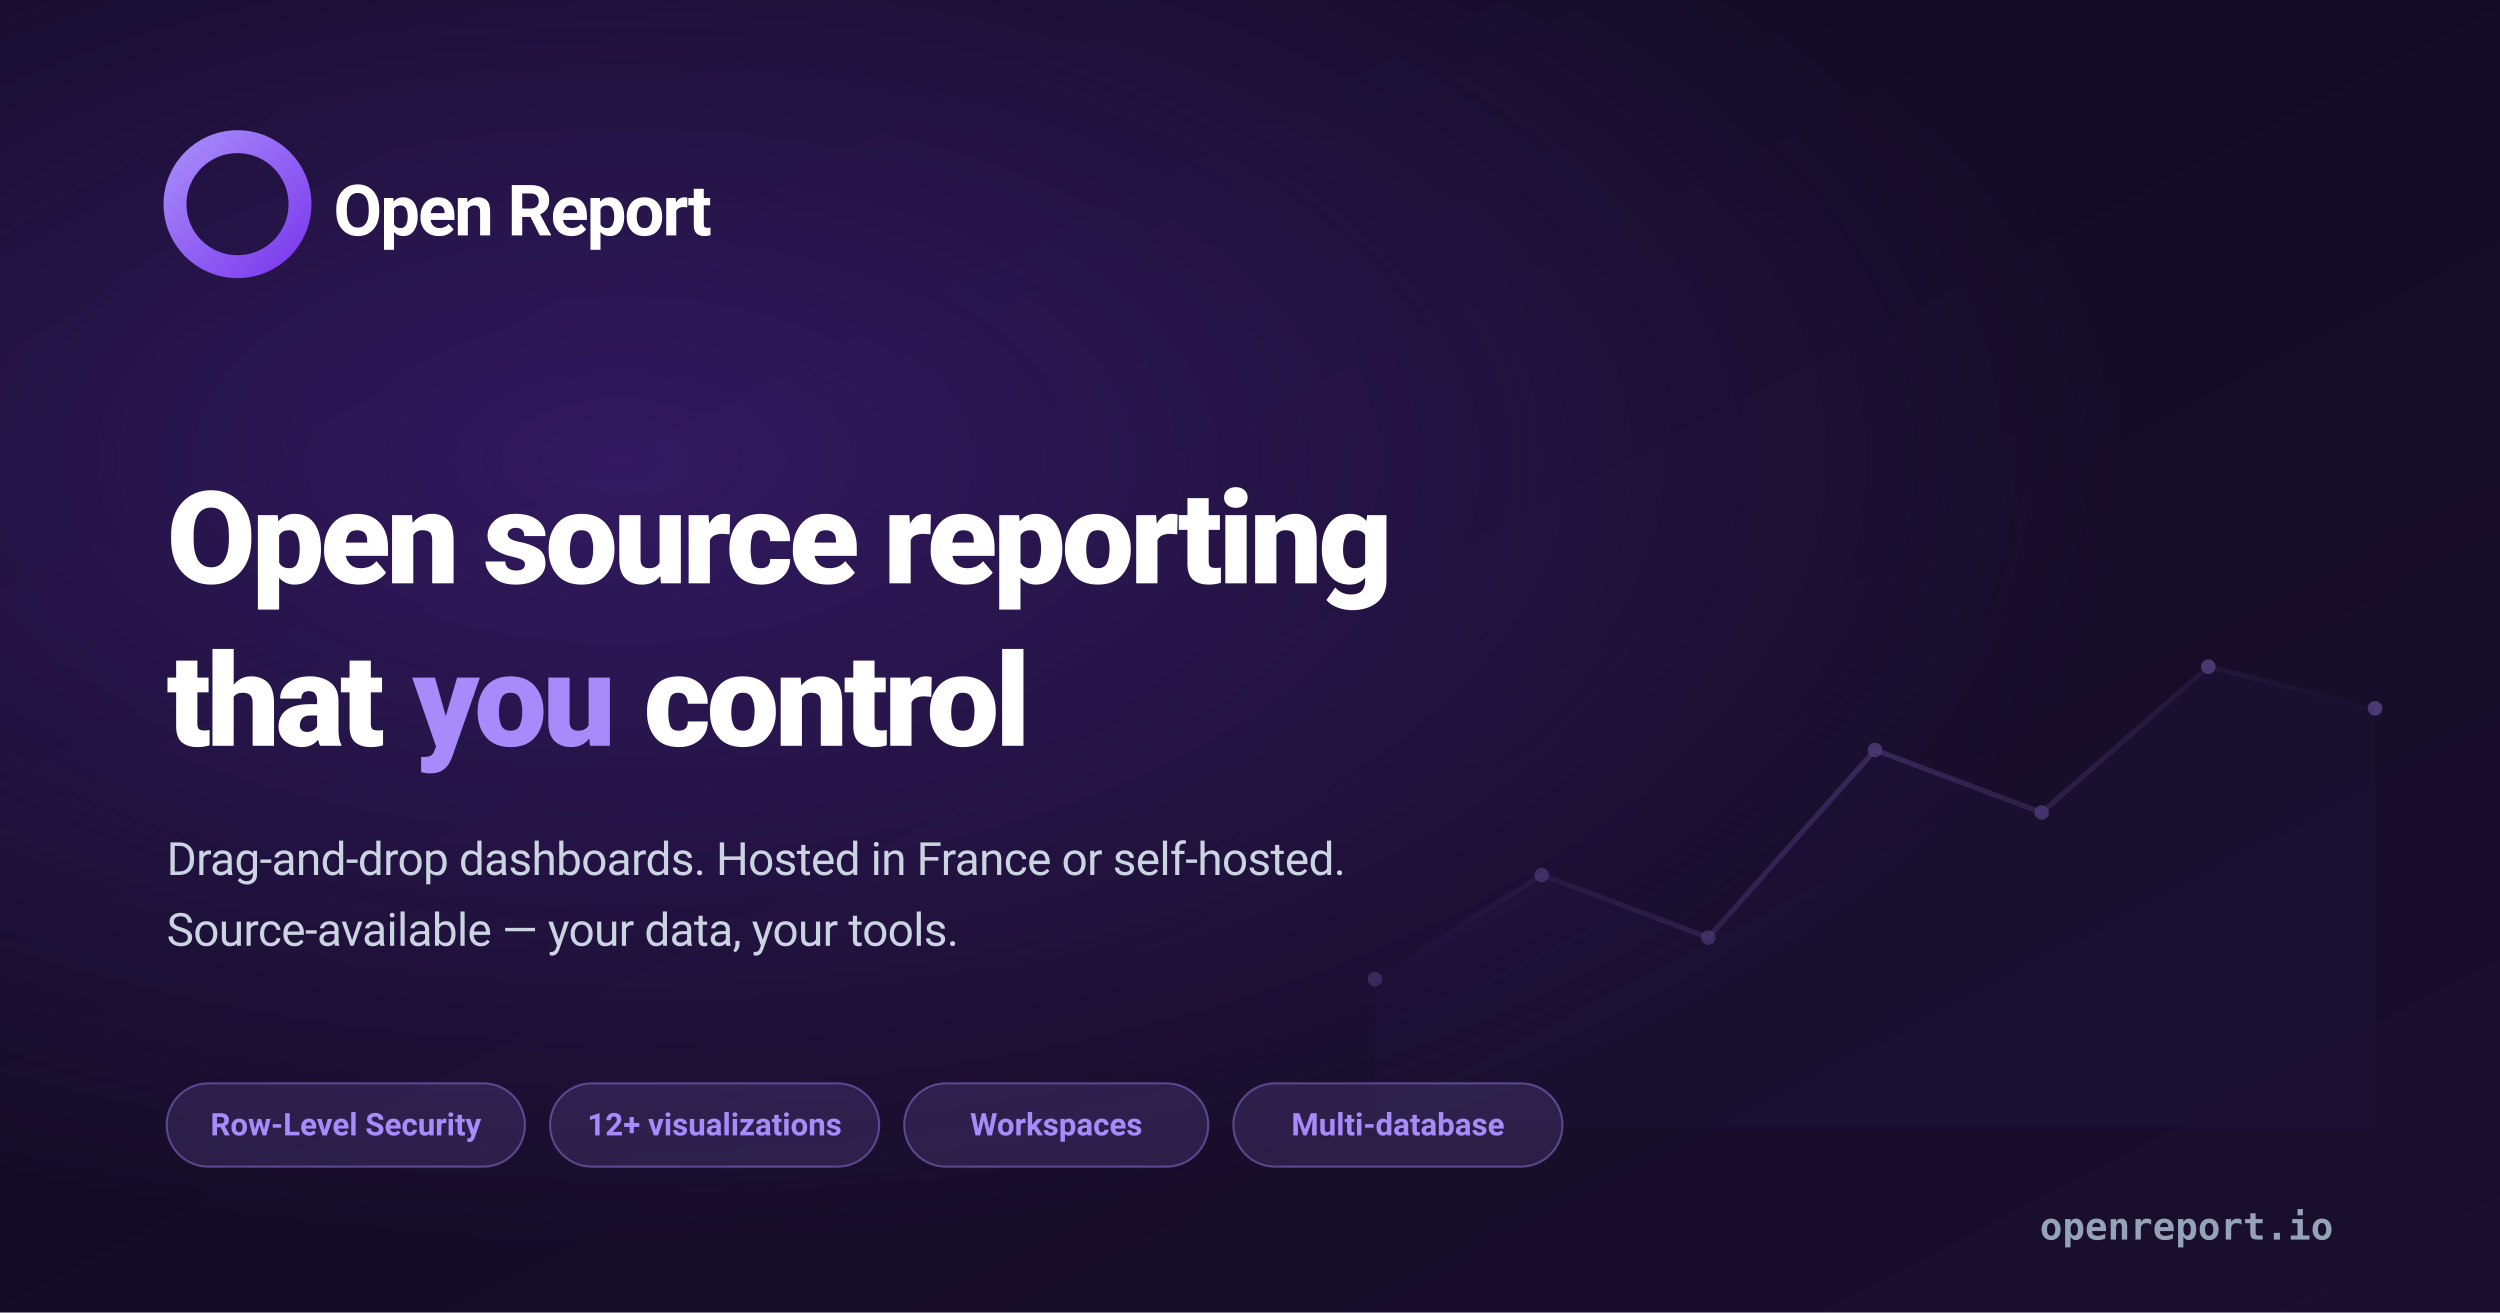
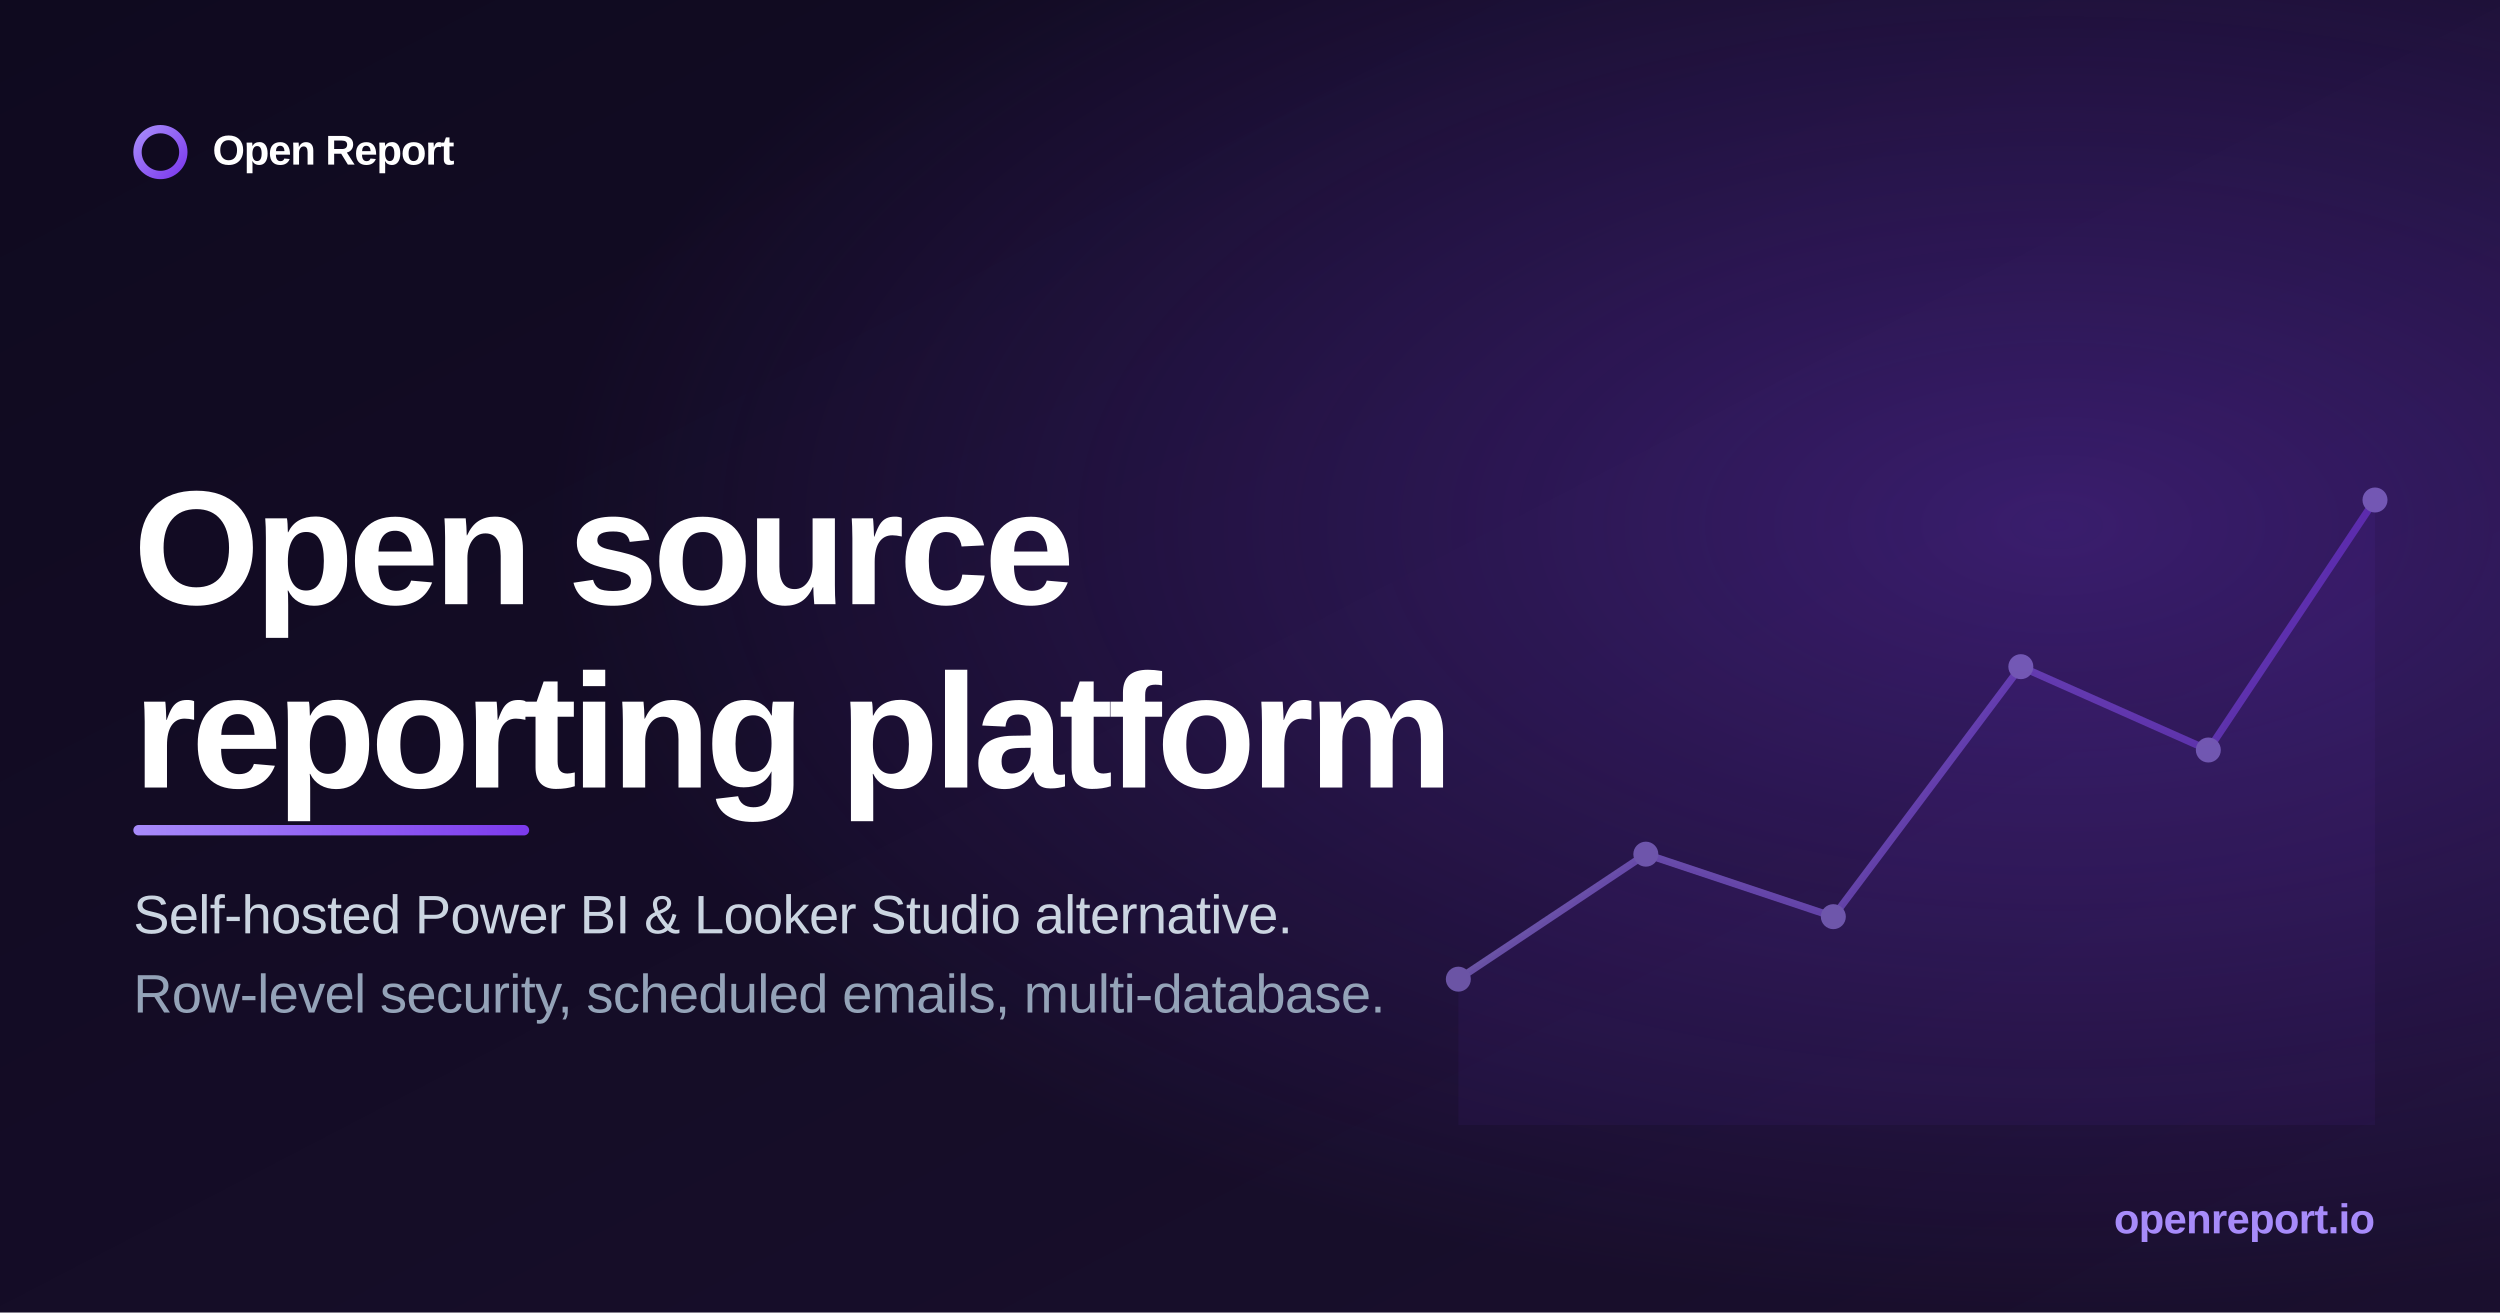
<svg xmlns="http://www.w3.org/2000/svg" viewBox="0 0 1200 630" width="1200" height="630">
  <defs>
    <linearGradient id="bg" x1="0" y1="0" x2="1" y2="1">
      <stop offset="0%" stop-color="#0f0a1f" />
      <stop offset="100%" stop-color="#1a0f2e" />
    </linearGradient>
-     <radialGradient id="glow" cx="0.25" cy="0.35" r="0.6">
-       <stop offset="0%" stop-color="#7c3aed" stop-opacity="0.30" />
+     <radialGradient id="glow" cx="0.82" cy="0.4" r="0.6">
+       <stop offset="0%" stop-color="#7c3aed" stop-opacity="0.35" />
      <stop offset="100%" stop-color="#7c3aed" stop-opacity="0" />
    </radialGradient>
-     <linearGradient id="lineGlow" x1="0" y1="0" x2="1" y2="0">
-       <stop offset="0%" stop-color="#a78bfa" stop-opacity="0" />
-       <stop offset="50%" stop-color="#a78bfa" stop-opacity="0.6" />
-       <stop offset="100%" stop-color="#a78bfa" stop-opacity="0" />
+     <linearGradient id="lineColor" x1="0" y1="0" x2="1" y2="0">
+       <stop offset="0%" stop-color="#a78bfa" />
+       <stop offset="100%" stop-color="#7c3aed" />
    </linearGradient>
    <linearGradient id="oRing" x1="0" y1="0" x2="1" y2="1">
      <stop offset="0%" stop-color="#a78bfa" />
      <stop offset="100%" stop-color="#7c3aed" />
    </linearGradient>
  </defs>
  <rect width="1200" height="630" fill="url(#bg)" />
  <rect width="1200" height="630" fill="url(#glow)" />
-   <g opacity="0.35">
-     <path d="M 660 470 L 740 420 L 820 450 L 900 360 L 980 390 L 1060 320 L 1140 340" stroke="url(#lineGlow)" stroke-width="2.5" fill="none" stroke-linecap="round" stroke-linejoin="round" />
-     <circle cx="660" cy="470" r="3.5" fill="#a78bfa" opacity="0.6" />
-     <circle cx="740" cy="420" r="3.5" fill="#a78bfa" opacity="0.7" />
-     <circle cx="820" cy="450" r="3.5" fill="#a78bfa" opacity="0.7" />
-     <circle cx="900" cy="360" r="3.5" fill="#a78bfa" opacity="0.85" />
-     <circle cx="980" cy="390" r="3.5" fill="#a78bfa" opacity="0.85" />
-     <circle cx="1060" cy="320" r="3.5" fill="#a78bfa" />
-     <circle cx="1140" cy="340" r="3.5" fill="#a78bfa" />
-     <path d="M 660 470 L 740 420 L 820 450 L 900 360 L 980 390 L 1060 320 L 1140 340 L 1140 540 L 660 540 Z" fill="#7c3aed" opacity="0.08" />
+   <g opacity="0.55">
+     <path d="M 700 470 L 790 410 L 880 440 L 970 320 L 1060 360 L 1140 240" stroke="url(#lineColor)" stroke-width="3.5" fill="none" stroke-linecap="round" stroke-linejoin="round" />
+     <path d="M 700 470 L 790 410 L 880 440 L 970 320 L 1060 360 L 1140 240 L 1140 540 L 700 540 Z" fill="#7c3aed" opacity="0.10" />
+     <circle cx="700" cy="470" r="6" fill="#a78bfa" />
+     <circle cx="790" cy="410" r="6" fill="#a78bfa" />
+     <circle cx="880" cy="440" r="6" fill="#a78bfa" />
+     <circle cx="970" cy="320" r="6" fill="#a78bfa" />
+     <circle cx="1060" cy="360" r="6" fill="#a78bfa" />
+     <circle cx="1140" cy="240" r="6" fill="#a78bfa" />
  </g>
-   <circle cx="114" cy="98" r="30" fill="none" stroke="url(#oRing)" stroke-width="11" />
-   <text x="160" y="113" font-family="-apple-system, BlinkMacSystemFont, 'Segoe UI', Roboto, sans-serif" font-size="34" font-weight="700" fill="#ffffff" letter-spacing="-1">Open Report</text>
-   <text x="80" y="280" font-family="-apple-system, BlinkMacSystemFont, 'Segoe UI', Roboto, sans-serif" font-size="62" font-weight="800" fill="#ffffff" letter-spacing="-2">Open source reporting</text>
-   <text x="80" y="358" font-family="-apple-system, BlinkMacSystemFont, 'Segoe UI', Roboto, sans-serif" font-size="62" font-weight="800" fill="#ffffff" letter-spacing="-2">that <tspan fill="#a78bfa">you</tspan> control</text>
-   <text x="80" y="420" font-family="-apple-system, BlinkMacSystemFont, 'Segoe UI', Roboto, sans-serif" font-size="22" font-weight="400" fill="#cbd5e1" letter-spacing="-0.3">
-     Drag-and-drop dashboards. Hosted in France or self-hosted.
-   </text>
-   <text x="80" y="454" font-family="-apple-system, BlinkMacSystemFont, 'Segoe UI', Roboto, sans-serif" font-size="22" font-weight="400" fill="#cbd5e1" letter-spacing="-0.3">
-     Source-available — your data, your tools.
-   </text>
-   <g transform="translate(80, 520)" font-family="-apple-system, BlinkMacSystemFont, 'Segoe UI', Roboto, sans-serif" font-size="15" font-weight="600">
-     <g>
-       <rect x="0" y="0" width="172" height="40" rx="20" fill="rgba(167,139,250,0.14)" stroke="rgba(167,139,250,0.42)" />
-       <text x="86" y="25" text-anchor="middle" fill="#a78bfa">Row-Level Security</text>
-     </g>
-     <g transform="translate(184, 0)">
-       <rect x="0" y="0" width="158" height="40" rx="20" fill="rgba(167,139,250,0.14)" stroke="rgba(167,139,250,0.42)" />
-       <text x="79" y="25" text-anchor="middle" fill="#a78bfa">12+ visualizations</text>
-     </g>
-     <g transform="translate(354, 0)">
-       <rect x="0" y="0" width="146" height="40" rx="20" fill="rgba(167,139,250,0.14)" stroke="rgba(167,139,250,0.42)" />
-       <text x="73" y="25" text-anchor="middle" fill="#a78bfa">Workspaces</text>
-     </g>
-     <g transform="translate(512, 0)">
-       <rect x="0" y="0" width="158" height="40" rx="20" fill="rgba(167,139,250,0.14)" stroke="rgba(167,139,250,0.42)" />
-       <text x="79" y="25" text-anchor="middle" fill="#a78bfa">Multi-database</text>
-     </g>
+   <g transform="translate(64, 60)">
+     <circle cx="13" cy="13" r="11" fill="none" stroke="url(#oRing)" stroke-width="4" />
+     <text x="38" y="19" font-family="Arial, Helvetica, sans-serif" font-size="20" font-weight="700" fill="#ffffff" letter-spacing="-0.5">Open Report</text>
  </g>
-   <text x="1120" y="595" text-anchor="end" font-family="'JetBrains Mono', monospace" font-size="18" font-weight="600" fill="#94a3b8">openreport.io</text>
+   <text x="64" y="290" font-family="Arial, Helvetica, sans-serif" font-size="78" font-weight="800" fill="#ffffff" letter-spacing="-2.5">Open source</text>
+   <text x="64" y="378" font-family="Arial, Helvetica, sans-serif" font-size="78" font-weight="800" fill="#ffffff" letter-spacing="-2.5">reporting platform</text>
+   <rect x="64" y="396" width="190" height="5" rx="2.5" fill="url(#lineColor)" />
+   <text x="64" y="448" font-family="Arial, Helvetica, sans-serif" font-size="26" font-weight="500" fill="#cbd5e1" letter-spacing="-0.3">Self-hosted Power BI &amp; Looker Studio alternative.</text>
+   <text x="64" y="486" font-family="Arial, Helvetica, sans-serif" font-size="26" font-weight="400" fill="#94a3b8" letter-spacing="-0.3">Row-level security, scheduled emails, multi-database.</text>
+   <text x="1140" y="592" text-anchor="end" font-family="Arial, Helvetica, sans-serif" font-size="20" font-weight="600" fill="#a78bfa" letter-spacing="-0.3">openreport.io</text>
</svg>
